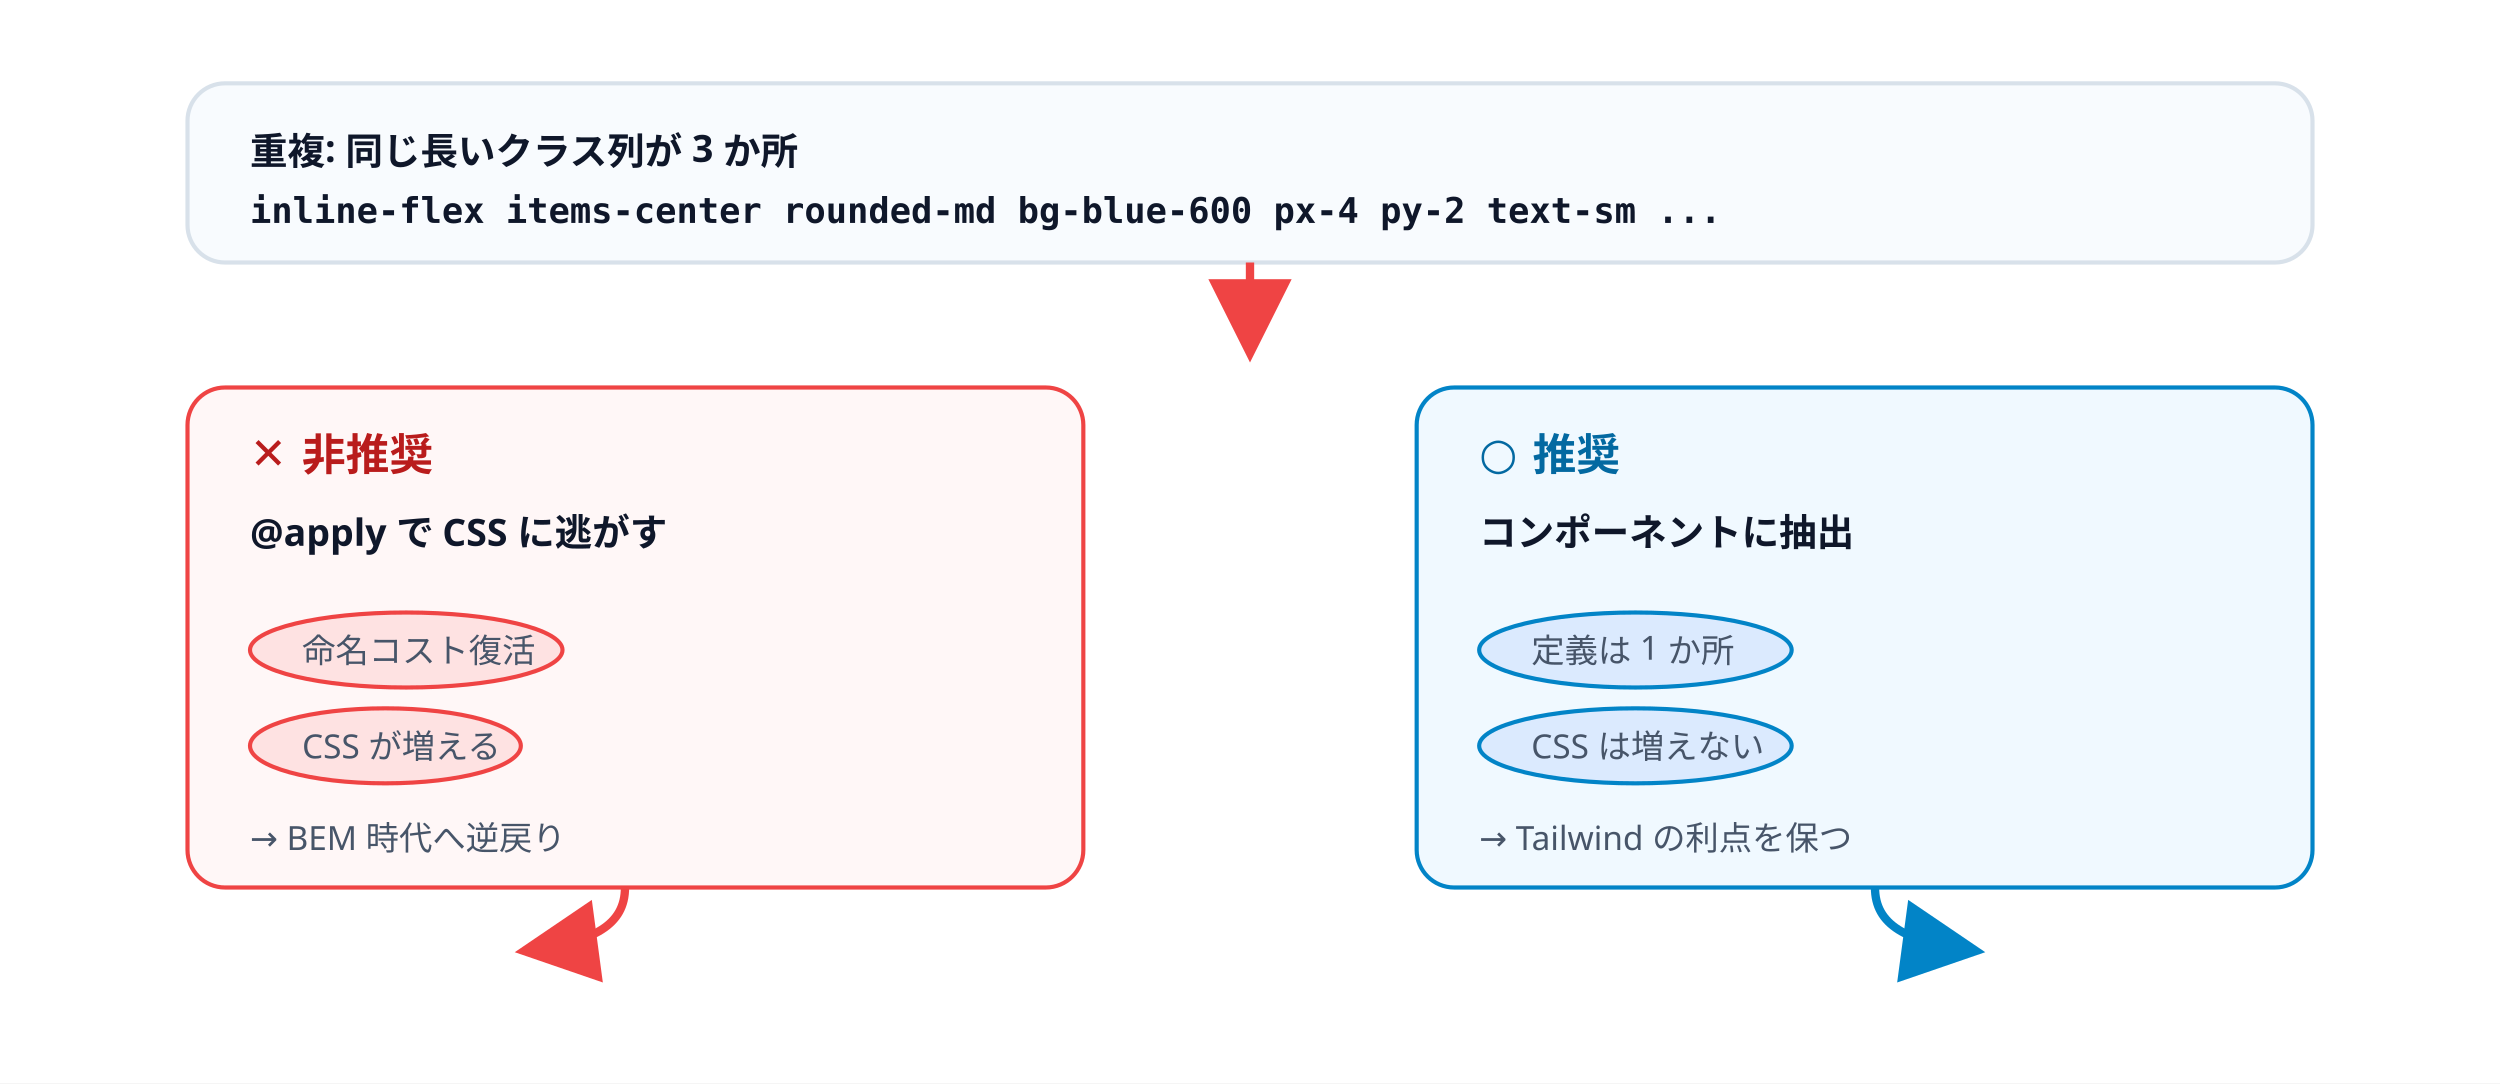
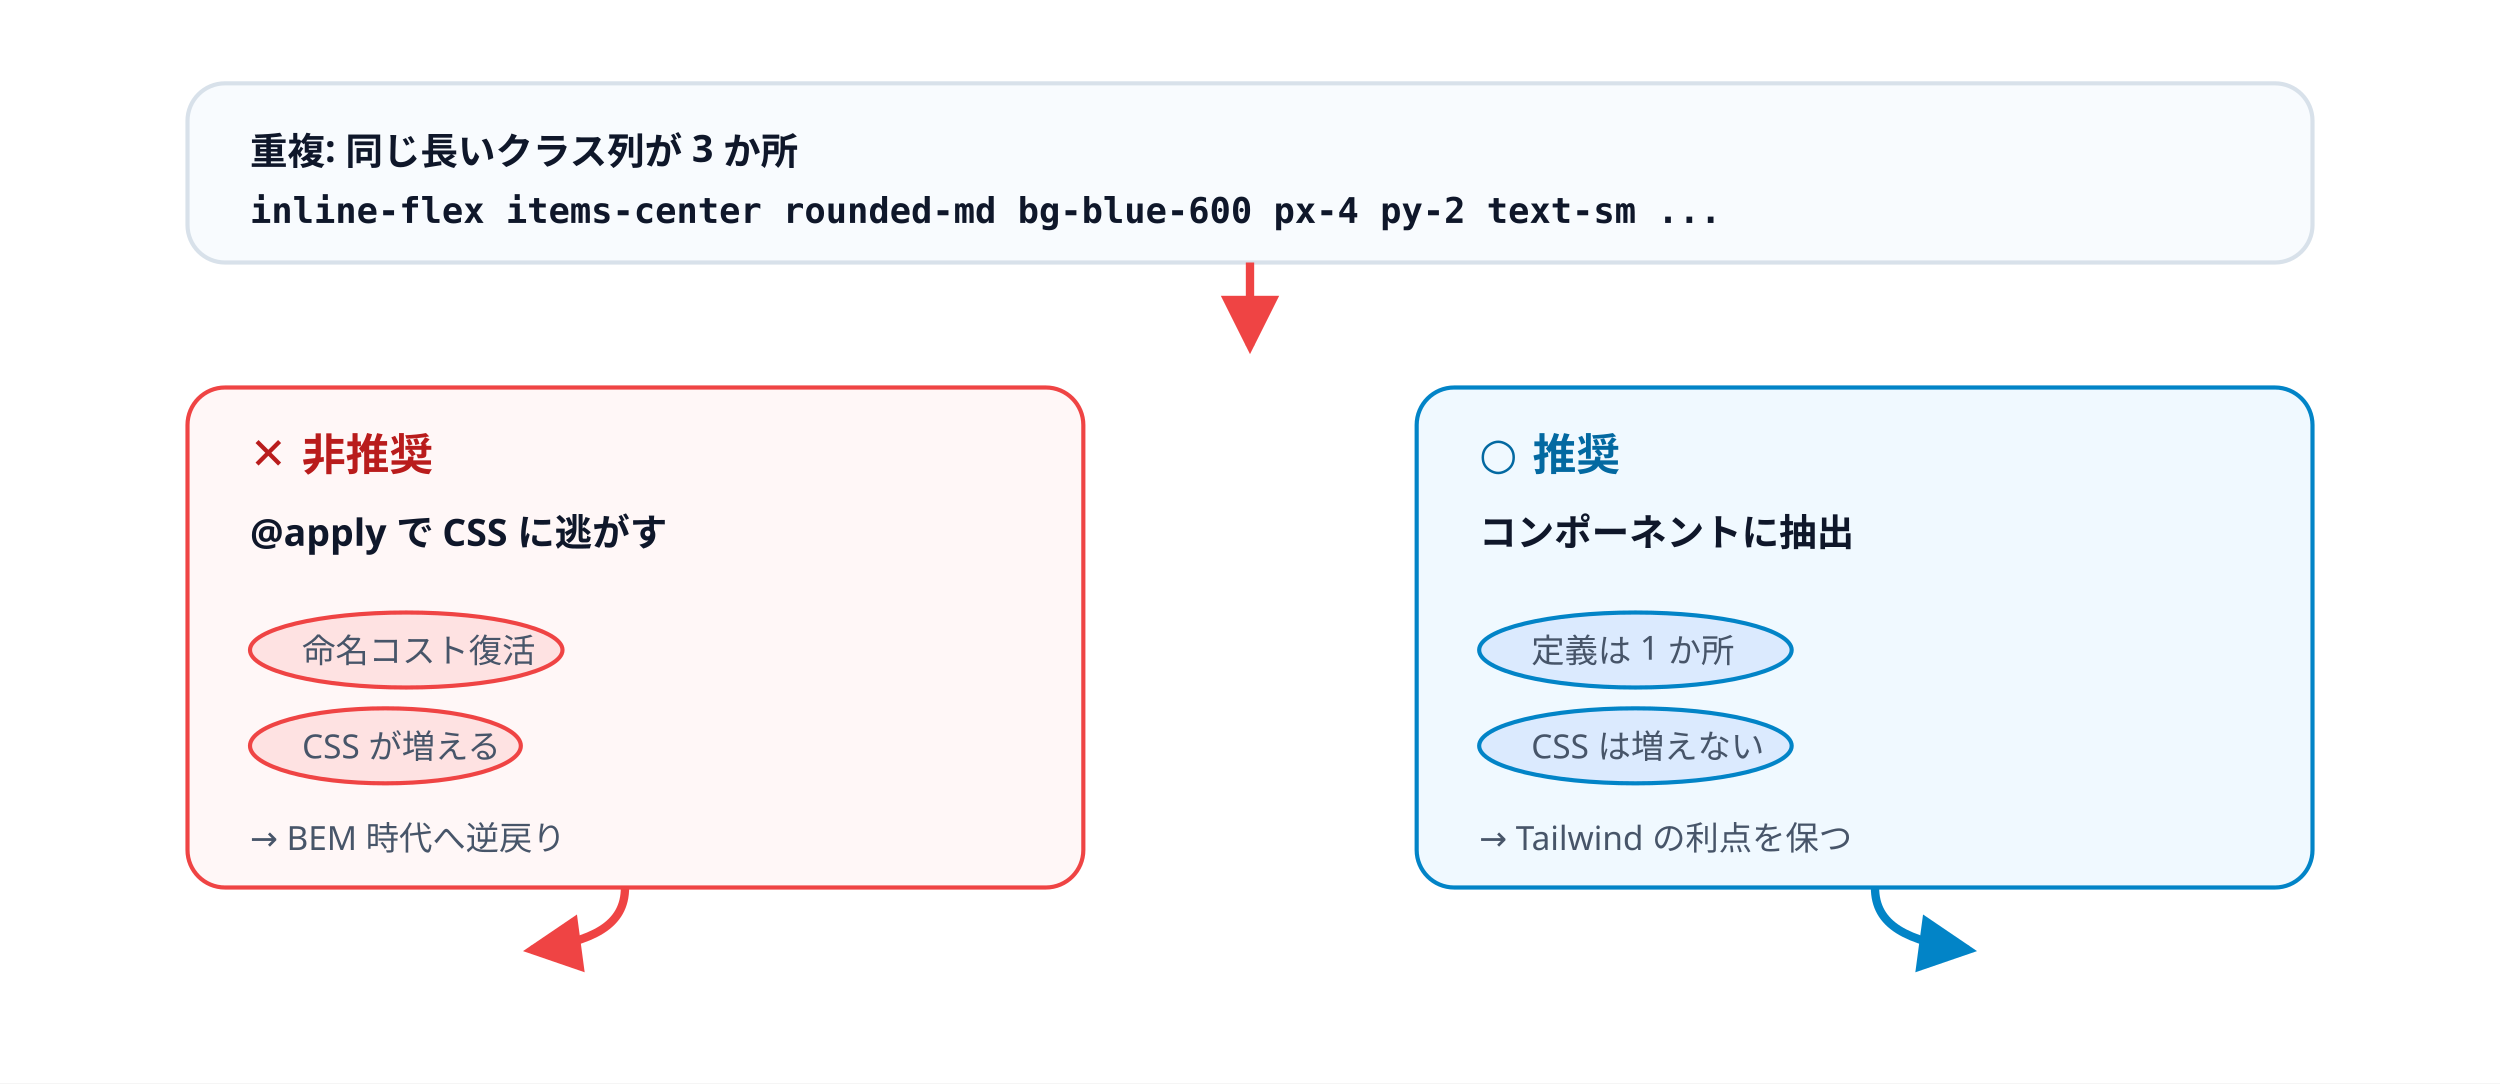
<svg xmlns="http://www.w3.org/2000/svg" width="1200" height="520" viewBox="0 0 1200 520" role="img" aria-labelledby="title desc">
  <defs>
    <style>
      .bg { fill: #ffffff; }
      .top { fill: #f8fbfe; stroke: #d8e1ea; stroke-width: 2; }
      .left { fill: #fff7f7; stroke: #ef4444; stroke-width: 2; }
      .right { fill: #f0f9ff; stroke: #0284c7; stroke-width: 2; }
      .labelBad { font: 700 21px sans-serif; fill: #b91c1c; }
      .labelGood { font: 700 21px sans-serif; fill: #0369a1; }
      .text { font: 600 18px sans-serif; fill: #0f172a; }
      .note { font: 500 16px sans-serif; fill: #475569; }
      .code { font: 600 17px monospace; fill: #0f172a; }
      .badgeBad { fill: #fee2e2; stroke: #ef4444; stroke-width: 2; }
      .badgeGood { fill: #dbeafe; stroke: #0284c7; stroke-width: 2; }
      .arrowBad { stroke: #ef4444; stroke-width: 4; fill: none; marker-end: url(#arrowRed); }
      .arrowGood { stroke: #0284c7; stroke-width: 4; fill: none; marker-end: url(#arrowBlue); }
    </style>
-     <marker id="arrowRed" markerWidth="10" markerHeight="10" refX="8" refY="5" orient="auto">
-       <path d="M0,0 L10,5 L0,10 z" fill="#ef4444" />
+     <marker id="arrowRed" markerWidth="7" markerHeight="7" refX="6" refY="3.5" orient="auto">
+       <path d="M0,0 L7,3.5 L0,7 z" fill="#ef4444" />
    </marker>
-     <marker id="arrowBlue" markerWidth="10" markerHeight="10" refX="8" refY="5" orient="auto">
-       <path d="M0,0 L10,5 L0,10 z" fill="#0284c7" />
+     <marker id="arrowBlue" markerWidth="7" markerHeight="7" refX="6" refY="3.5" orient="auto">
+       <path d="M0,0 L7,3.5 L0,7 z" fill="#0284c7" />
    </marker>
  </defs>
  <rect class="bg" width="1200" height="520" />
  <rect class="top" x="90" y="40" width="1020" height="86" rx="18" ry="18" />
  <text class="text" x="120" y="79">重複: 同じ長いクラス列が 3 か所</text>
  <text class="code" x="120" y="107">inline-flex items-center rounded-md bg-blue-600 px-4 py-2 text-sm ...</text>
  <path class="arrowBad" d="M600 126 L600 166" />
  <rect class="left" x="90" y="186" width="430" height="240" rx="18" ry="18" />
  <text class="labelBad" x="120" y="225">✕ 非推奨</text>
  <text class="text" x="120" y="262">@apply で CSS に逃がす</text>
  <rect class="badgeBad" x="120" y="294" width="150" height="36" rx="999" ry="999" />
  <text class="note" x="145" y="318">命名コスト復活</text>
  <rect class="badgeBad" x="120" y="340" width="130" height="36" rx="999" ry="999" />
  <text class="note" x="145" y="364">CSS が増える</text>
  <text class="note" x="120" y="408">→ BEM 時代へ逆戻り</text>
  <rect class="right" x="680" y="186" width="430" height="240" rx="18" ry="18" />
  <text class="labelGood" x="710" y="225">○ 推奨</text>
  <text class="text" x="710" y="262">コンポーネントに抽出</text>
  <rect class="badgeGood" x="710" y="294" width="150" height="36" rx="999" ry="999" />
  <text class="note" x="735" y="318">定義は 1 か所</text>
  <rect class="badgeGood" x="710" y="340" width="150" height="36" rx="999" ry="999" />
  <text class="note" x="735" y="364">CSS は増えない</text>
  <text class="note" x="710" y="408">→ Tailwind の利点を保つ</text>
  <path class="arrowBad" d="M300 426 C300 444, 285 452, 255 456" />
  <path class="arrowGood" d="M900 426 C900 444, 915 452, 945 456" />
</svg>
